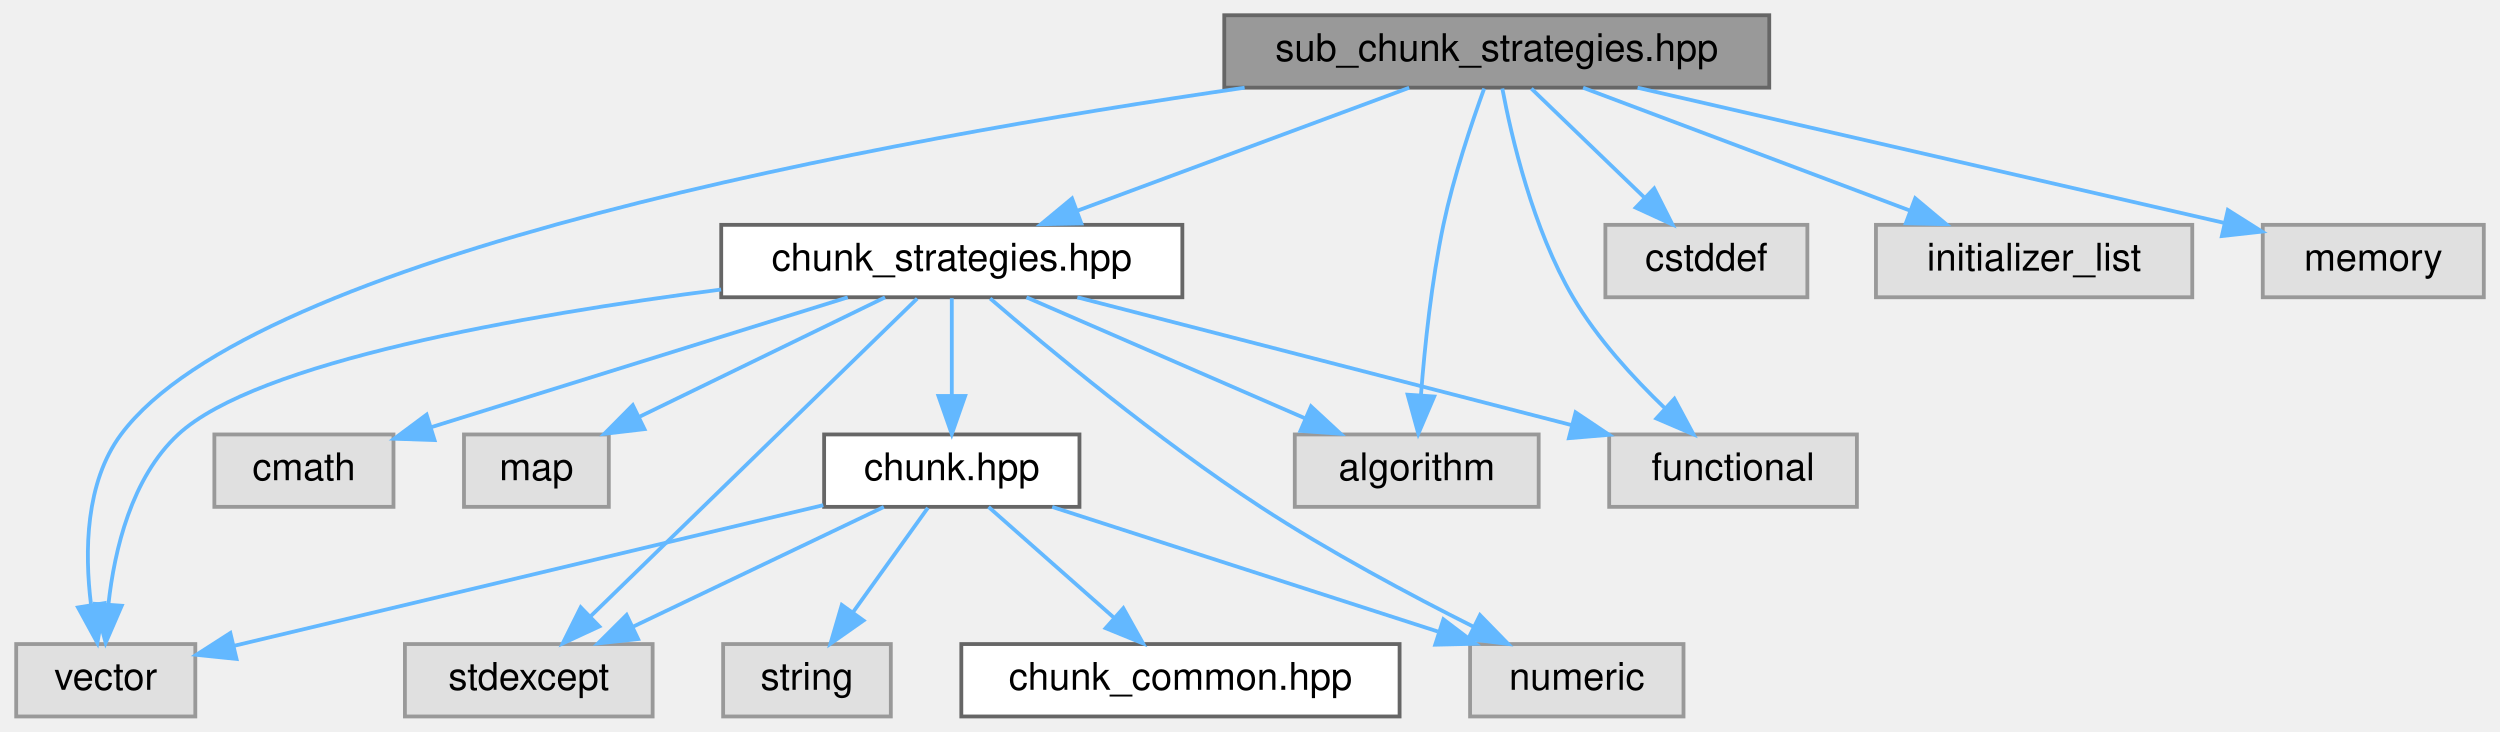
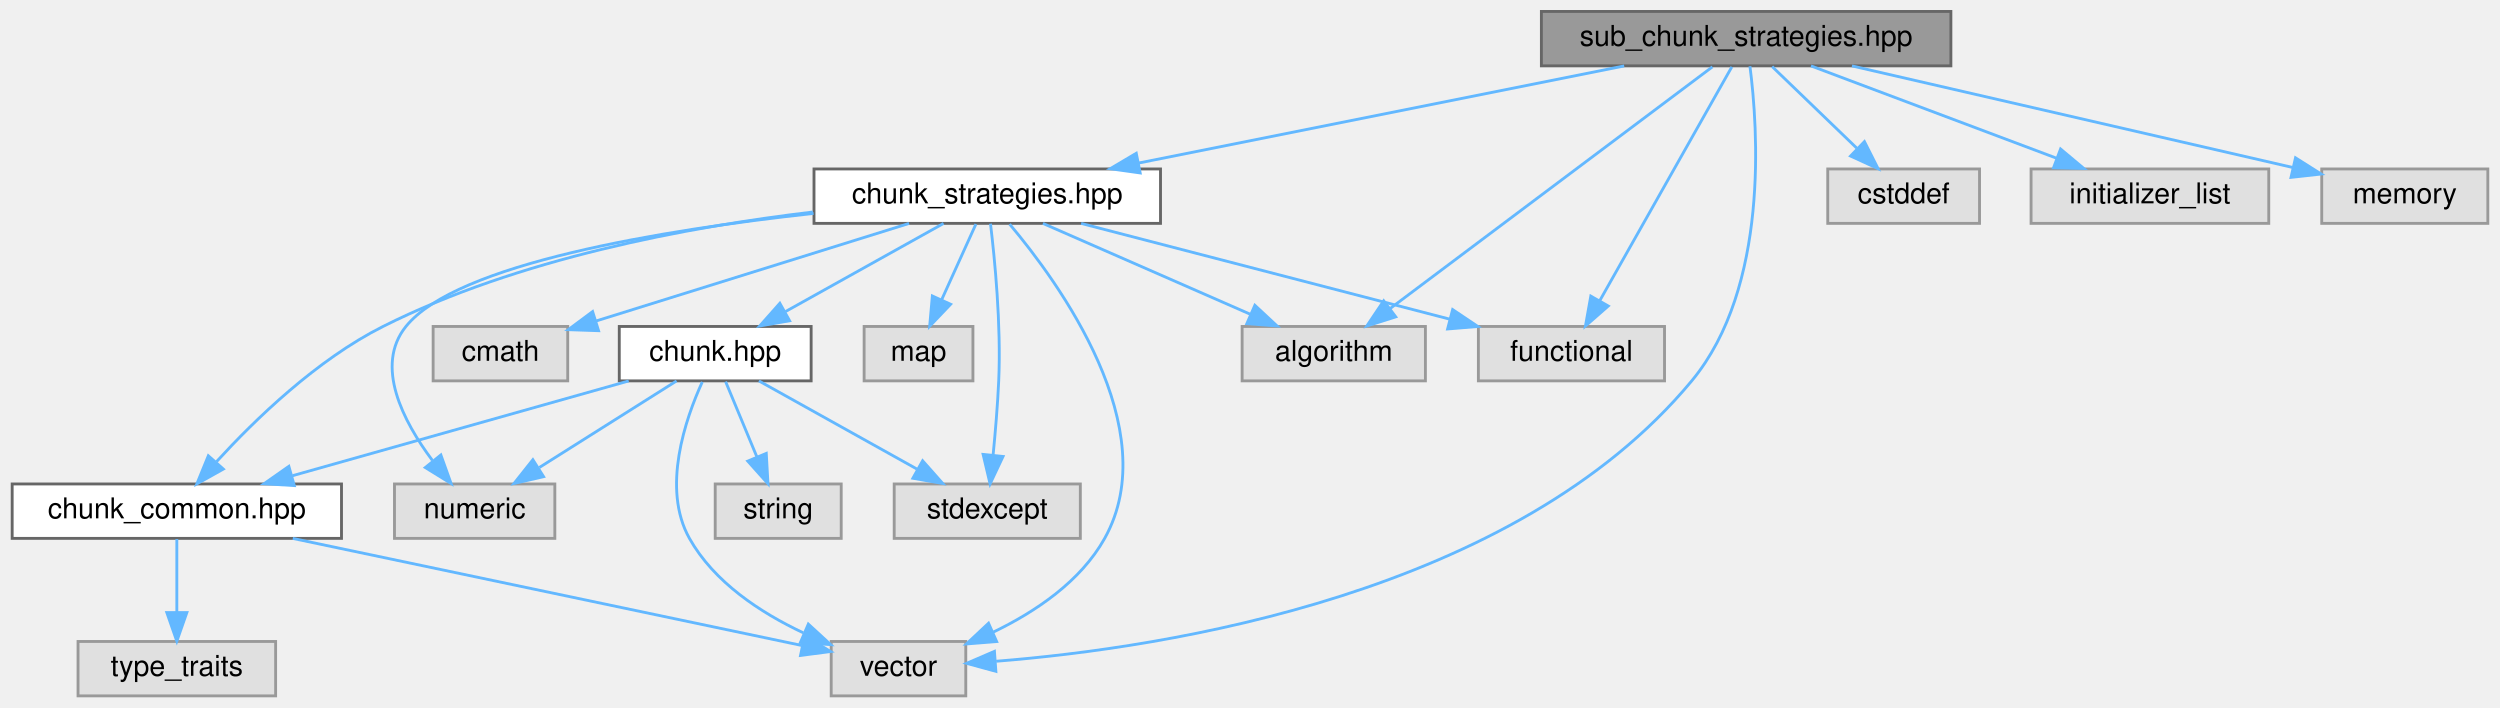
- <svg xmlns="http://www.w3.org/2000/svg" xmlns:xlink="http://www.w3.org/1999/xlink" width="656pt" height="192pt" viewBox="0.00 0.00 655.50 192.00">
-   <g id="graph0" class="graph" transform="scale(1 1) rotate(0) translate(4 188)">
+ <svg xmlns="http://www.w3.org/2000/svg" xmlns:xlink="http://www.w3.org/1999/xlink" width="873pt" height="247pt" viewBox="0.00 0.00 872.50 247.00">
+   <g id="graph0" class="graph" transform="scale(1 1) rotate(0) translate(4 243)">
    <g id="Node000001" class="node">
      <g id="a_Node000001">
        <a xlink:title="Advanced sub-chunking strategies for hierarchical data processing.">
-           <polygon fill="#999999" stroke="#666666" points="460,-184 317,-184 317,-165 460,-165 460,-184" />
-           <text text-anchor="middle" x="388.5" y="-172" font-family="Helvetica,sans-Serif" font-size="10.00">sub_chunk_strategies.hpp</text>
+           <polygon fill="#999999" stroke="#666666" points="677,-239 534,-239 534,-220 677,-220 677,-239" />
+           <text text-anchor="middle" x="605.5" y="-227" font-family="Helvetica,sans-Serif" font-size="10.00">sub_chunk_strategies.hpp</text>
        </a>
      </g>
    </g>
    <g id="Node000002" class="node">
      <g id="a_Node000002">
        <a xlink:href="chunk__strategies_8hpp.html" target="_top" xlink:title="Defines various strategies for chunking data based on different criteria.">
-           <polygon fill="white" stroke="#666666" points="306,-129 185,-129 185,-110 306,-110 306,-129" />
-           <text text-anchor="middle" x="245.5" y="-117" font-family="Helvetica,sans-Serif" font-size="10.00">chunk_strategies.hpp</text>
+           <polygon fill="white" stroke="#666666" points="401,-184 280,-184 280,-165 401,-165 401,-184" />
+           <text text-anchor="middle" x="340.5" y="-172" font-family="Helvetica,sans-Serif" font-size="10.00">chunk_strategies.hpp</text>
        </a>
      </g>
    </g>
    <g id="edge1_Node000001_Node000002" class="edge">
      <g id="a_edge1_Node000001_Node000002">
        <a xlink:title=" ">
-           <path fill="none" stroke="#63b8ff" d="M365.52,-164.98C342,-156.27 305.21,-142.63 278.56,-132.75" />
-           <polygon fill="#63b8ff" stroke="#63b8ff" points="279.49,-129.36 268.89,-129.17 277.05,-135.93 279.49,-129.36" />
-         </a>
-       </g>
-     </g>
-     <g id="Node000008" class="node">
-       <g id="a_Node000008">
-         <a xlink:title=" ">
-           <polygon fill="#e0e0e0" stroke="#999999" points="47,-19 0,-19 0,0 47,0 47,-19" />
-           <text text-anchor="middle" x="23.5" y="-7" font-family="Helvetica,sans-Serif" font-size="10.00">vector</text>
-         </a>
-       </g>
-     </g>
-     <g id="edge20_Node000001_Node000008" class="edge">
-       <g id="a_edge20_Node000001_Node000008">
-         <a xlink:title=" ">
-           <path fill="none" stroke="#63b8ff" d="M322.34,-164.99C228.06,-151.33 62.54,-121.16 27.5,-74 18.13,-61.39 17.94,-43.2 19.61,-29.52" />
-           <polygon fill="#63b8ff" stroke="#63b8ff" points="23.13,-29.74 21.3,-19.3 16.22,-28.6 23.13,-29.74" />
-         </a>
-       </g>
-     </g>
-     <g id="Node000009" class="node">
-       <g id="a_Node000009">
-         <a xlink:title=" ">
-           <polygon fill="#e0e0e0" stroke="#999999" points="399.5,-74 335.5,-74 335.5,-55 399.5,-55 399.5,-74" />
-           <text text-anchor="middle" x="367.5" y="-62" font-family="Helvetica,sans-Serif" font-size="10.00">algorithm</text>
-         </a>
-       </g>
-     </g>
-     <g id="edge15_Node000001_Node000009" class="edge">
-       <g id="a_edge15_Node000001_Node000009">
-         <a xlink:title=" ">
-           <path fill="none" stroke="#63b8ff" d="M385.2,-164.77C381.97,-155.89 377.17,-141.68 374.5,-129 371.39,-114.21 369.61,-97.17 368.62,-84.47" />
-           <polygon fill="#63b8ff" stroke="#63b8ff" points="372.09,-83.95 367.92,-74.21 365.11,-84.43 372.09,-83.95" />
-         </a>
-       </g>
-     </g>
-     <g id="Node000011" class="node">
-       <g id="a_Node000011">
-         <a xlink:title=" ">
-           <polygon fill="#e0e0e0" stroke="#999999" points="483,-74 418,-74 418,-55 483,-55 483,-74" />
-           <text text-anchor="middle" x="450.5" y="-62" font-family="Helvetica,sans-Serif" font-size="10.00">functional</text>
-         </a>
-       </g>
-     </g>
-     <g id="edge17_Node000001_Node000011" class="edge">
-       <g id="a_edge17_Node000001_Node000011">
-         <a xlink:title=" ">
-           <path fill="none" stroke="#63b8ff" d="M389.96,-164.78C392.36,-152.05 397.97,-127.94 408.5,-110 414.86,-99.17 424.3,-88.85 432.62,-80.88" />
-           <polygon fill="#63b8ff" stroke="#63b8ff" points="435.11,-83.36 440.12,-74.02 430.38,-78.19 435.11,-83.36" />
-         </a>
-       </g>
-     </g>
-     <g id="Node000013" class="node">
-       <g id="a_Node000013">
-         <a xlink:title=" ">
-           <polygon fill="#e0e0e0" stroke="#999999" points="470,-129 417,-129 417,-110 470,-110 470,-129" />
-           <text text-anchor="middle" x="443.5" y="-117" font-family="Helvetica,sans-Serif" font-size="10.00">cstddef</text>
-         </a>
-       </g>
-     </g>
-     <g id="edge16_Node000001_Node000013" class="edge">
-       <g id="a_edge16_Node000001_Node000013">
-         <a xlink:title=" ">
-           <path fill="none" stroke="#63b8ff" d="M397.58,-164.75C405.59,-157.03 417.46,-145.6 427.12,-136.28" />
-           <polygon fill="#63b8ff" stroke="#63b8ff" points="429.81,-138.55 434.59,-129.09 424.96,-133.51 429.81,-138.55" />
+           <path fill="none" stroke="#63b8ff" d="M562.92,-219.98C516.8,-210.76 443.14,-196.03 393.34,-186.07" />
+           <polygon fill="#63b8ff" stroke="#63b8ff" points="393.9,-182.61 383.41,-184.08 392.53,-189.48 393.9,-182.61" />
+         </a>
+       </g>
+     </g>
+     <g id="Node000006" class="node">
+       <g id="a_Node000006">
+         <a xlink:title=" ">
+           <polygon fill="#e0e0e0" stroke="#999999" points="333,-19 286,-19 286,0 333,0 333,-19" />
+           <text text-anchor="middle" x="309.5" y="-7" font-family="Helvetica,sans-Serif" font-size="10.00">vector</text>
+         </a>
+       </g>
+     </g>
+     <g id="edge23_Node000001_Node000006" class="edge">
+       <g id="a_edge23_Node000001_Node000006">
+         <a xlink:title=" ">
+           <path fill="none" stroke="#63b8ff" d="M606.83,-219.87C609.59,-198.54 613.64,-142.71 586.5,-110 524.77,-35.58 402.96,-16.81 343.61,-12.09" />
+           <polygon fill="#63b8ff" stroke="#63b8ff" points="343.51,-8.57 333.28,-11.36 343.01,-15.55 343.51,-8.57" />
+         </a>
+       </g>
+     </g>
+     <g id="Node000010" class="node">
+       <g id="a_Node000010">
+         <a xlink:title=" ">
+           <polygon fill="#e0e0e0" stroke="#999999" points="493.5,-129 429.5,-129 429.5,-110 493.5,-110 493.5,-129" />
+           <text text-anchor="middle" x="461.5" y="-117" font-family="Helvetica,sans-Serif" font-size="10.00">algorithm</text>
+         </a>
+       </g>
+     </g>
+     <g id="edge18_Node000001_Node000010" class="edge">
+       <g id="a_edge18_Node000001_Node000010">
+         <a xlink:title=" ">
+           <path fill="none" stroke="#63b8ff" d="M593.72,-219.66C569.02,-201.14 511.6,-158.08 481.2,-135.28" />
+           <polygon fill="#63b8ff" stroke="#63b8ff" points="483.14,-132.36 473.04,-129.16 478.94,-137.96 483.14,-132.36" />
+         </a>
+       </g>
+     </g>
+     <g id="Node000012" class="node">
+       <g id="a_Node000012">
+         <a xlink:title=" ">
+           <polygon fill="#e0e0e0" stroke="#999999" points="577,-129 512,-129 512,-110 577,-110 577,-129" />
+           <text text-anchor="middle" x="544.5" y="-117" font-family="Helvetica,sans-Serif" font-size="10.00">functional</text>
+         </a>
+       </g>
+     </g>
+     <g id="edge20_Node000001_Node000012" class="edge">
+       <g id="a_edge20_Node000001_Node000012">
+         <a xlink:title=" ">
+           <path fill="none" stroke="#63b8ff" d="M600.51,-219.66C590.45,-201.85 567.58,-161.37 554.39,-138.01" />
+           <polygon fill="#63b8ff" stroke="#63b8ff" points="557.36,-136.14 549.39,-129.16 551.26,-139.59 557.36,-136.14" />
        </a>
      </g>
    </g>
    <g id="Node000014" class="node">
      <g id="a_Node000014">
        <a xlink:title=" ">
-           <polygon fill="#e0e0e0" stroke="#999999" points="571,-129 488,-129 488,-110 571,-110 571,-129" />
-           <text text-anchor="middle" x="529.5" y="-117" font-family="Helvetica,sans-Serif" font-size="10.00">initializer_list</text>
-         </a>
-       </g>
-     </g>
-     <g id="edge18_Node000001_Node000014" class="edge">
-       <g id="a_edge18_Node000001_Node000014">
-         <a xlink:title=" ">
-           <path fill="none" stroke="#63b8ff" d="M411.15,-164.98C434.35,-156.27 470.62,-142.63 496.9,-132.75" />
-           <polygon fill="#63b8ff" stroke="#63b8ff" points="498.3,-135.97 506.43,-129.17 495.84,-129.41 498.3,-135.97" />
+           <polygon fill="#e0e0e0" stroke="#999999" points="687,-184 634,-184 634,-165 687,-165 687,-184" />
+           <text text-anchor="middle" x="660.5" y="-172" font-family="Helvetica,sans-Serif" font-size="10.00">cstddef</text>
+         </a>
+       </g>
+     </g>
+     <g id="edge19_Node000001_Node000014" class="edge">
+       <g id="a_edge19_Node000001_Node000014">
+         <a xlink:title=" ">
+           <path fill="none" stroke="#63b8ff" d="M614.58,-219.75C622.59,-212.03 634.46,-200.6 644.12,-191.28" />
+           <polygon fill="#63b8ff" stroke="#63b8ff" points="646.81,-193.55 651.59,-184.09 641.96,-188.51 646.81,-193.55" />
        </a>
      </g>
    </g>
    <g id="Node000015" class="node">
      <g id="a_Node000015">
        <a xlink:title=" ">
-           <polygon fill="#e0e0e0" stroke="#999999" points="647.5,-129 589.5,-129 589.5,-110 647.5,-110 647.5,-129" />
-           <text text-anchor="middle" x="618.5" y="-117" font-family="Helvetica,sans-Serif" font-size="10.00">memory</text>
-         </a>
-       </g>
-     </g>
-     <g id="edge19_Node000001_Node000015" class="edge">
-       <g id="a_edge19_Node000001_Node000015">
-         <a xlink:title=" ">
-           <path fill="none" stroke="#63b8ff" d="M425.45,-164.98C467.66,-155.26 536.41,-139.42 579.47,-129.49" />
-           <polygon fill="#63b8ff" stroke="#63b8ff" points="580.34,-132.89 589.3,-127.23 578.77,-126.06 580.34,-132.89" />
+           <polygon fill="#e0e0e0" stroke="#999999" points="788,-184 705,-184 705,-165 788,-165 788,-184" />
+           <text text-anchor="middle" x="746.5" y="-172" font-family="Helvetica,sans-Serif" font-size="10.00">initializer_list</text>
+         </a>
+       </g>
+     </g>
+     <g id="edge21_Node000001_Node000015" class="edge">
+       <g id="a_edge21_Node000001_Node000015">
+         <a xlink:title=" ">
+           <path fill="none" stroke="#63b8ff" d="M628.15,-219.98C651.35,-211.27 687.62,-197.63 713.9,-187.75" />
+           <polygon fill="#63b8ff" stroke="#63b8ff" points="715.3,-190.97 723.43,-184.17 712.84,-184.41 715.3,-190.97" />
+         </a>
+       </g>
+     </g>
+     <g id="Node000016" class="node">
+       <g id="a_Node000016">
+         <a xlink:title=" ">
+           <polygon fill="#e0e0e0" stroke="#999999" points="864.5,-184 806.5,-184 806.5,-165 864.5,-165 864.5,-184" />
+           <text text-anchor="middle" x="835.5" y="-172" font-family="Helvetica,sans-Serif" font-size="10.00">memory</text>
+         </a>
+       </g>
+     </g>
+     <g id="edge22_Node000001_Node000016" class="edge">
+       <g id="a_edge22_Node000001_Node000016">
+         <a xlink:title=" ">
+           <path fill="none" stroke="#63b8ff" d="M642.45,-219.98C684.66,-210.26 753.41,-194.42 796.47,-184.49" />
+           <polygon fill="#63b8ff" stroke="#63b8ff" points="797.34,-187.89 806.3,-182.23 795.77,-181.06 797.34,-187.89" />
        </a>
      </g>
    </g>
    <g id="Node000003" class="node">
      <g id="a_Node000003">
        <a xlink:href="chunk_8hpp.html" target="_top" xlink:title=" ">
-           <polygon fill="white" stroke="#666666" points="279,-74 212,-74 212,-55 279,-55 279,-74" />
-           <text text-anchor="middle" x="245.5" y="-62" font-family="Helvetica,sans-Serif" font-size="10.00">chunk.hpp</text>
+           <polygon fill="white" stroke="#666666" points="279,-129 212,-129 212,-110 279,-110 279,-129" />
+           <text text-anchor="middle" x="245.5" y="-117" font-family="Helvetica,sans-Serif" font-size="10.00">chunk.hpp</text>
        </a>
      </g>
    </g>
    <g id="edge2_Node000002_Node000003" class="edge">
      <g id="a_edge2_Node000002_Node000003">
        <a xlink:title=" ">
-           <path fill="none" stroke="#63b8ff" d="M245.5,-109.75C245.5,-102.8 245.5,-92.85 245.5,-84.13" />
-           <polygon fill="#63b8ff" stroke="#63b8ff" points="249,-84.09 245.5,-74.09 242,-84.09 249,-84.09" />
-         </a>
-       </g>
-     </g>
-     <g id="Node000005" class="node">
-       <g id="a_Node000005">
-         <a xlink:title=" ">
-           <polygon fill="#e0e0e0" stroke="#999999" points="437.5,-19 381.5,-19 381.5,0 437.5,0 437.5,-19" />
-           <text text-anchor="middle" x="409.5" y="-7" font-family="Helvetica,sans-Serif" font-size="10.00">numeric</text>
-         </a>
-       </g>
-     </g>
-     <g id="edge12_Node000002_Node000005" class="edge">
-       <g id="a_edge12_Node000002_Node000005">
-         <a xlink:title=" ">
-           <path fill="none" stroke="#63b8ff" d="M255.56,-109.68C270.47,-96.84 299.57,-72.59 326.5,-55 344.47,-43.27 365.83,-31.87 382.38,-23.55" />
-           <polygon fill="#63b8ff" stroke="#63b8ff" points="384.1,-26.6 391.5,-19.02 380.99,-20.33 384.1,-26.6" />
-         </a>
-       </g>
-     </g>
-     <g id="Node000006" class="node">
-       <g id="a_Node000006">
-         <a xlink:title=" ">
-           <polygon fill="#e0e0e0" stroke="#999999" points="167,-19 102,-19 102,0 167,0 167,-19" />
-           <text text-anchor="middle" x="134.5" y="-7" font-family="Helvetica,sans-Serif" font-size="10.00">stdexcept</text>
-         </a>
-       </g>
-     </g>
-     <g id="edge13_Node000002_Node000006" class="edge">
-       <g id="a_edge13_Node000002_Node000006">
-         <a xlink:title=" ">
-           <path fill="none" stroke="#63b8ff" d="M236.42,-109.66C217.62,-91.38 174.26,-49.18 150.6,-26.17" />
-           <polygon fill="#63b8ff" stroke="#63b8ff" points="153.01,-23.62 143.4,-19.16 148.13,-28.64 153.01,-23.62" />
-         </a>
-       </g>
-     </g>
-     <g id="edge14_Node000002_Node000008" class="edge">
-       <g id="a_edge14_Node000002_Node000008">
-         <a xlink:title=" ">
-           <path fill="none" stroke="#63b8ff" d="M184.96,-112.03C132.87,-105.28 62.97,-92.99 42.5,-74 30.25,-62.64 25.79,-43.74 24.21,-29.51" />
-           <polygon fill="#63b8ff" stroke="#63b8ff" points="27.69,-29.05 23.48,-19.33 20.71,-29.55 27.69,-29.05" />
-         </a>
-       </g>
-     </g>
-     <g id="edge8_Node000002_Node000009" class="edge">
-       <g id="a_edge8_Node000002_Node000009">
-         <a xlink:title=" ">
-           <path fill="none" stroke="#63b8ff" d="M265.1,-109.98C284.82,-101.42 315.45,-88.11 338.08,-78.28" />
-           <polygon fill="#63b8ff" stroke="#63b8ff" points="339.76,-81.37 347.54,-74.17 336.98,-74.94 339.76,-81.37" />
-         </a>
-       </g>
-     </g>
-     <g id="Node000010" class="node">
-       <g id="a_Node000010">
-         <a xlink:title=" ">
-           <polygon fill="#e0e0e0" stroke="#999999" points="99,-74 52,-74 52,-55 99,-55 99,-74" />
-           <text text-anchor="middle" x="75.5" y="-62" font-family="Helvetica,sans-Serif" font-size="10.00">cmath</text>
-         </a>
-       </g>
-     </g>
-     <g id="edge9_Node000002_Node000010" class="edge">
-       <g id="a_edge9_Node000002_Node000010">
-         <a xlink:title=" ">
-           <path fill="none" stroke="#63b8ff" d="M218.19,-109.98C188.46,-100.72 140.91,-85.89 108.96,-75.93" />
-           <polygon fill="#63b8ff" stroke="#63b8ff" points="109.77,-72.52 99.18,-72.88 107.69,-79.2 109.77,-72.52" />
-         </a>
-       </g>
-     </g>
-     <g id="edge10_Node000002_Node000011" class="edge">
-       <g id="a_edge10_Node000002_Node000011">
-         <a xlink:title=" ">
-           <path fill="none" stroke="#63b8ff" d="M278.44,-109.98C313.66,-100.88 369.63,-86.41 408.11,-76.46" />
-           <polygon fill="#63b8ff" stroke="#63b8ff" points="409.18,-79.8 417.98,-73.91 407.43,-73.02 409.18,-79.8" />
-         </a>
-       </g>
-     </g>
-     <g id="Node000012" class="node">
-       <g id="a_Node000012">
-         <a xlink:title=" ">
-           <polygon fill="#e0e0e0" stroke="#999999" points="155.5,-74 117.5,-74 117.5,-55 155.5,-55 155.5,-74" />
-           <text text-anchor="middle" x="136.5" y="-62" font-family="Helvetica,sans-Serif" font-size="10.00">map</text>
-         </a>
-       </g>
-     </g>
-     <g id="edge11_Node000002_Node000012" class="edge">
-       <g id="a_edge11_Node000002_Node000012">
-         <a xlink:title=" ">
-           <path fill="none" stroke="#63b8ff" d="M227.99,-109.98C210.53,-101.5 183.49,-88.35 163.33,-78.54" />
-           <polygon fill="#63b8ff" stroke="#63b8ff" points="164.86,-75.4 154.33,-74.17 161.79,-81.69 164.86,-75.4" />
+           <path fill="none" stroke="#63b8ff" d="M325.24,-164.98C310.37,-156.69 287.52,-143.94 270.08,-134.22" />
+           <polygon fill="#63b8ff" stroke="#63b8ff" points="271.48,-130.99 261.04,-129.17 268.07,-137.1 271.48,-130.99" />
        </a>
      </g>
    </g>
    <g id="Node000004" class="node">
      <g id="a_Node000004">
        <a xlink:href="chunk__common_8hpp.html" target="_top" xlink:title=" ">
-           <polygon fill="white" stroke="#666666" points="363,-19 248,-19 248,0 363,0 363,-19" />
-           <text text-anchor="middle" x="305.5" y="-7" font-family="Helvetica,sans-Serif" font-size="10.00">chunk_common.hpp</text>
+           <polygon fill="white" stroke="#666666" points="115,-74 0,-74 0,-55 115,-55 115,-74" />
+           <text text-anchor="middle" x="57.5" y="-62" font-family="Helvetica,sans-Serif" font-size="10.00">chunk_common.hpp</text>
+         </a>
+       </g>
+     </g>
+     <g id="edge10_Node000002_Node000004" class="edge">
+       <g id="a_edge10_Node000002_Node000004">
+         <a xlink:title=" ">
+           <path fill="none" stroke="#63b8ff" d="M279.58,-168.97C235.89,-163.78 176.68,-152.69 129.5,-129 106.34,-117.37 84.75,-96.44 71.37,-81.8" />
+           <polygon fill="#63b8ff" stroke="#63b8ff" points="73.74,-79.2 64.49,-74.03 68.5,-83.84 73.74,-79.2" />
+         </a>
+       </g>
+     </g>
+     <g id="edge17_Node000002_Node000006" class="edge">
+       <g id="a_edge17_Node000002_Node000006">
+         <a xlink:title=" ">
+           <path fill="none" stroke="#63b8ff" d="M348.31,-164.73C365.38,-144.47 402.81,-93.22 381.5,-55 373.11,-39.94 357.29,-29.34 342.61,-22.27" />
+           <polygon fill="#63b8ff" stroke="#63b8ff" points="343.78,-18.97 333.22,-18.13 340.95,-25.37 343.78,-18.97" />
+         </a>
+       </g>
+     </g>
+     <g id="Node000007" class="node">
+       <g id="a_Node000007">
+         <a xlink:title=" ">
+           <polygon fill="#e0e0e0" stroke="#999999" points="189.5,-74 133.5,-74 133.5,-55 189.5,-55 189.5,-74" />
+           <text text-anchor="middle" x="161.5" y="-62" font-family="Helvetica,sans-Serif" font-size="10.00">numeric</text>
+         </a>
+       </g>
+     </g>
+     <g id="edge15_Node000002_Node000007" class="edge">
+       <g id="a_edge15_Node000002_Node000007">
+         <a xlink:title=" ">
+           <path fill="none" stroke="#63b8ff" d="M279.85,-168.47C226.66,-162.65 155.14,-150.93 137.5,-129 126.47,-115.29 136.47,-95.97 146.72,-82.25" />
+           <polygon fill="#63b8ff" stroke="#63b8ff" points="149.7,-84.13 153.27,-74.16 144.26,-79.73 149.7,-84.13" />
+         </a>
+       </g>
+     </g>
+     <g id="Node000008" class="node">
+       <g id="a_Node000008">
+         <a xlink:title=" ">
+           <polygon fill="#e0e0e0" stroke="#999999" points="373,-74 308,-74 308,-55 373,-55 373,-74" />
+           <text text-anchor="middle" x="340.5" y="-62" font-family="Helvetica,sans-Serif" font-size="10.00">stdexcept</text>
+         </a>
+       </g>
+     </g>
+     <g id="edge16_Node000002_Node000008" class="edge">
+       <g id="a_edge16_Node000002_Node000008">
+         <a xlink:title=" ">
+           <path fill="none" stroke="#63b8ff" d="M341.63,-164.88C343.1,-152.67 345.38,-129.64 344.5,-110 344.12,-101.47 343.32,-92.04 342.54,-84.07" />
+           <polygon fill="#63b8ff" stroke="#63b8ff" points="346.01,-83.6 341.49,-74.02 339.05,-84.32 346.01,-83.6" />
+         </a>
+       </g>
+     </g>
+     <g id="edge11_Node000002_Node000010" class="edge">
+       <g id="a_edge11_Node000002_Node000010">
+         <a xlink:title=" ">
+           <path fill="none" stroke="#63b8ff" d="M359.94,-164.98C379.49,-156.42 409.88,-143.11 432.32,-133.28" />
+           <polygon fill="#63b8ff" stroke="#63b8ff" points="433.95,-136.39 441.71,-129.17 431.14,-129.98 433.95,-136.39" />
+         </a>
+       </g>
+     </g>
+     <g id="Node000011" class="node">
+       <g id="a_Node000011">
+         <a xlink:title=" ">
+           <polygon fill="#e0e0e0" stroke="#999999" points="194,-129 147,-129 147,-110 194,-110 194,-129" />
+           <text text-anchor="middle" x="170.5" y="-117" font-family="Helvetica,sans-Serif" font-size="10.00">cmath</text>
+         </a>
+       </g>
+     </g>
+     <g id="edge12_Node000002_Node000011" class="edge">
+       <g id="a_edge12_Node000002_Node000011">
+         <a xlink:title=" ">
+           <path fill="none" stroke="#63b8ff" d="M313.19,-164.98C283.46,-155.72 235.91,-140.89 203.96,-130.93" />
+           <polygon fill="#63b8ff" stroke="#63b8ff" points="204.77,-127.52 194.18,-127.88 202.69,-134.2 204.77,-127.52" />
+         </a>
+       </g>
+     </g>
+     <g id="edge13_Node000002_Node000012" class="edge">
+       <g id="a_edge13_Node000002_Node000012">
+         <a xlink:title=" ">
+           <path fill="none" stroke="#63b8ff" d="M373.28,-164.98C408.22,-155.91 463.69,-141.49 501.98,-131.55" />
+           <polygon fill="#63b8ff" stroke="#63b8ff" points="503.01,-134.9 511.81,-128.99 501.25,-128.12 503.01,-134.9" />
+         </a>
+       </g>
+     </g>
+     <g id="Node000013" class="node">
+       <g id="a_Node000013">
+         <a xlink:title=" ">
+           <polygon fill="#e0e0e0" stroke="#999999" points="335.5,-129 297.5,-129 297.5,-110 335.5,-110 335.5,-129" />
+           <text text-anchor="middle" x="316.5" y="-117" font-family="Helvetica,sans-Serif" font-size="10.00">map</text>
+         </a>
+       </g>
+     </g>
+     <g id="edge14_Node000002_Node000013" class="edge">
+       <g id="a_edge14_Node000002_Node000013">
+         <a xlink:title=" ">
+           <path fill="none" stroke="#63b8ff" d="M336.54,-164.75C333.29,-157.57 328.58,-147.18 324.55,-138.27" />
+           <polygon fill="#63b8ff" stroke="#63b8ff" points="327.7,-136.75 320.39,-129.09 321.33,-139.64 327.7,-136.75" />
        </a>
      </g>
    </g>
    <g id="edge3_Node000003_Node000004" class="edge">
      <g id="a_edge3_Node000003_Node000004">
        <a xlink:title=" ">
-           <path fill="none" stroke="#63b8ff" d="M255.14,-54.98C264.01,-47.15 277.37,-35.34 288.11,-25.86" />
-           <polygon fill="#63b8ff" stroke="#63b8ff" points="290.51,-28.41 295.68,-19.17 285.87,-23.17 290.51,-28.41" />
-         </a>
-       </g>
-     </g>
-     <g id="edge4_Node000003_Node000005" class="edge">
-       <g id="a_edge4_Node000003_Node000005">
-         <a xlink:title=" ">
-           <path fill="none" stroke="#63b8ff" d="M271.85,-54.98C299.26,-46.13 342.39,-32.19 373.06,-22.28" />
-           <polygon fill="#63b8ff" stroke="#63b8ff" points="374.5,-25.49 382.94,-19.08 372.35,-18.83 374.5,-25.49" />
-         </a>
-       </g>
-     </g>
-     <g id="edge5_Node000003_Node000006" class="edge">
-       <g id="a_edge5_Node000003_Node000006">
-         <a xlink:title=" ">
-           <path fill="none" stroke="#63b8ff" d="M227.67,-54.98C209.89,-46.5 182.35,-33.35 161.82,-23.54" />
-           <polygon fill="#63b8ff" stroke="#63b8ff" points="163.19,-20.32 152.66,-19.17 160.17,-26.64 163.19,-20.32" />
-         </a>
-       </g>
-     </g>
-     <g id="Node000007" class="node">
-       <g id="a_Node000007">
-         <a xlink:title=" ">
-           <polygon fill="#e0e0e0" stroke="#999999" points="229.5,-19 185.5,-19 185.5,0 229.5,0 229.5,-19" />
-           <text text-anchor="middle" x="207.5" y="-7" font-family="Helvetica,sans-Serif" font-size="10.00">string</text>
+           <path fill="none" stroke="#63b8ff" d="M215.29,-109.98C183.46,-101.01 133.14,-86.82 97.9,-76.89" />
+           <polygon fill="#63b8ff" stroke="#63b8ff" points="98.52,-73.43 87.94,-74.08 96.62,-80.16 98.52,-73.43" />
+         </a>
+       </g>
+     </g>
+     <g id="edge9_Node000003_Node000006" class="edge">
+       <g id="a_edge9_Node000003_Node000006">
+         <a xlink:title=" ">
+           <path fill="none" stroke="#63b8ff" d="M241,-109.65C235.12,-96.77 226.69,-72.48 236.5,-55 245.08,-39.71 261.29,-29.06 276.25,-22.02" />
+           <polygon fill="#63b8ff" stroke="#63b8ff" points="278.02,-25.07 285.82,-17.9 275.25,-18.64 278.02,-25.07" />
        </a>
      </g>
    </g>
    <g id="edge6_Node000003_Node000007" class="edge">
      <g id="a_edge6_Node000003_Node000007">
        <a xlink:title=" ">
-           <path fill="none" stroke="#63b8ff" d="M239.23,-54.75C233.91,-47.34 226.14,-36.5 219.62,-27.41" />
-           <polygon fill="#63b8ff" stroke="#63b8ff" points="222.33,-25.18 213.66,-19.09 216.64,-29.26 222.33,-25.18" />
+           <path fill="none" stroke="#63b8ff" d="M232,-109.98C219.1,-101.84 199.4,-89.41 184.1,-79.76" />
+           <polygon fill="#63b8ff" stroke="#63b8ff" points="185.57,-76.55 175.24,-74.17 181.83,-82.47 185.57,-76.55" />
        </a>
      </g>
    </g>
    <g id="edge7_Node000003_Node000008" class="edge">
      <g id="a_edge7_Node000003_Node000008">
        <a xlink:title=" ">
-           <path fill="none" stroke="#63b8ff" d="M211.78,-55.45C169.96,-45.47 99.09,-28.55 57.25,-18.56" />
-           <polygon fill="#63b8ff" stroke="#63b8ff" points="57.81,-15.09 47.27,-16.18 56.19,-21.9 57.81,-15.09" />
+           <path fill="none" stroke="#63b8ff" d="M260.76,-109.98C275.63,-101.69 298.48,-88.94 315.92,-79.22" />
+           <polygon fill="#63b8ff" stroke="#63b8ff" points="317.93,-82.1 324.96,-74.17 314.52,-75.99 317.93,-82.1" />
+         </a>
+       </g>
+     </g>
+     <g id="Node000009" class="node">
+       <g id="a_Node000009">
+         <a xlink:title=" ">
+           <polygon fill="#e0e0e0" stroke="#999999" points="289.5,-74 245.5,-74 245.5,-55 289.5,-55 289.5,-74" />
+           <text text-anchor="middle" x="267.5" y="-62" font-family="Helvetica,sans-Serif" font-size="10.00">string</text>
+         </a>
+       </g>
+     </g>
+     <g id="edge8_Node000003_Node000009" class="edge">
+       <g id="a_edge8_Node000003_Node000009">
+         <a xlink:title=" ">
+           <path fill="none" stroke="#63b8ff" d="M249.13,-109.75C252.08,-102.65 256.33,-92.4 260.01,-83.56" />
+           <polygon fill="#63b8ff" stroke="#63b8ff" points="263.33,-84.67 263.93,-74.09 256.87,-81.98 263.33,-84.67" />
+         </a>
+       </g>
+     </g>
+     <g id="Node000005" class="node">
+       <g id="a_Node000005">
+         <a xlink:title=" ">
+           <polygon fill="#e0e0e0" stroke="#999999" points="92,-19 23,-19 23,0 92,0 92,-19" />
+           <text text-anchor="middle" x="57.5" y="-7" font-family="Helvetica,sans-Serif" font-size="10.00">type_traits</text>
+         </a>
+       </g>
+     </g>
+     <g id="edge4_Node000004_Node000005" class="edge">
+       <g id="a_edge4_Node000004_Node000005">
+         <a xlink:title=" ">
+           <path fill="none" stroke="#63b8ff" d="M57.5,-54.75C57.5,-47.8 57.5,-37.85 57.5,-29.13" />
+           <polygon fill="#63b8ff" stroke="#63b8ff" points="61,-29.09 57.5,-19.09 54,-29.09 61,-29.09" />
+         </a>
+       </g>
+     </g>
+     <g id="edge5_Node000004_Node000006" class="edge">
+       <g id="a_edge5_Node000004_Node000006">
+         <a xlink:title=" ">
+           <path fill="none" stroke="#63b8ff" d="M97.99,-54.98C147.3,-44.61 229.68,-27.29 275.73,-17.6" />
+           <polygon fill="#63b8ff" stroke="#63b8ff" points="276.73,-20.97 285.8,-15.49 275.29,-14.12 276.73,-20.97" />
        </a>
      </g>
    </g>
  </g>
</svg>
